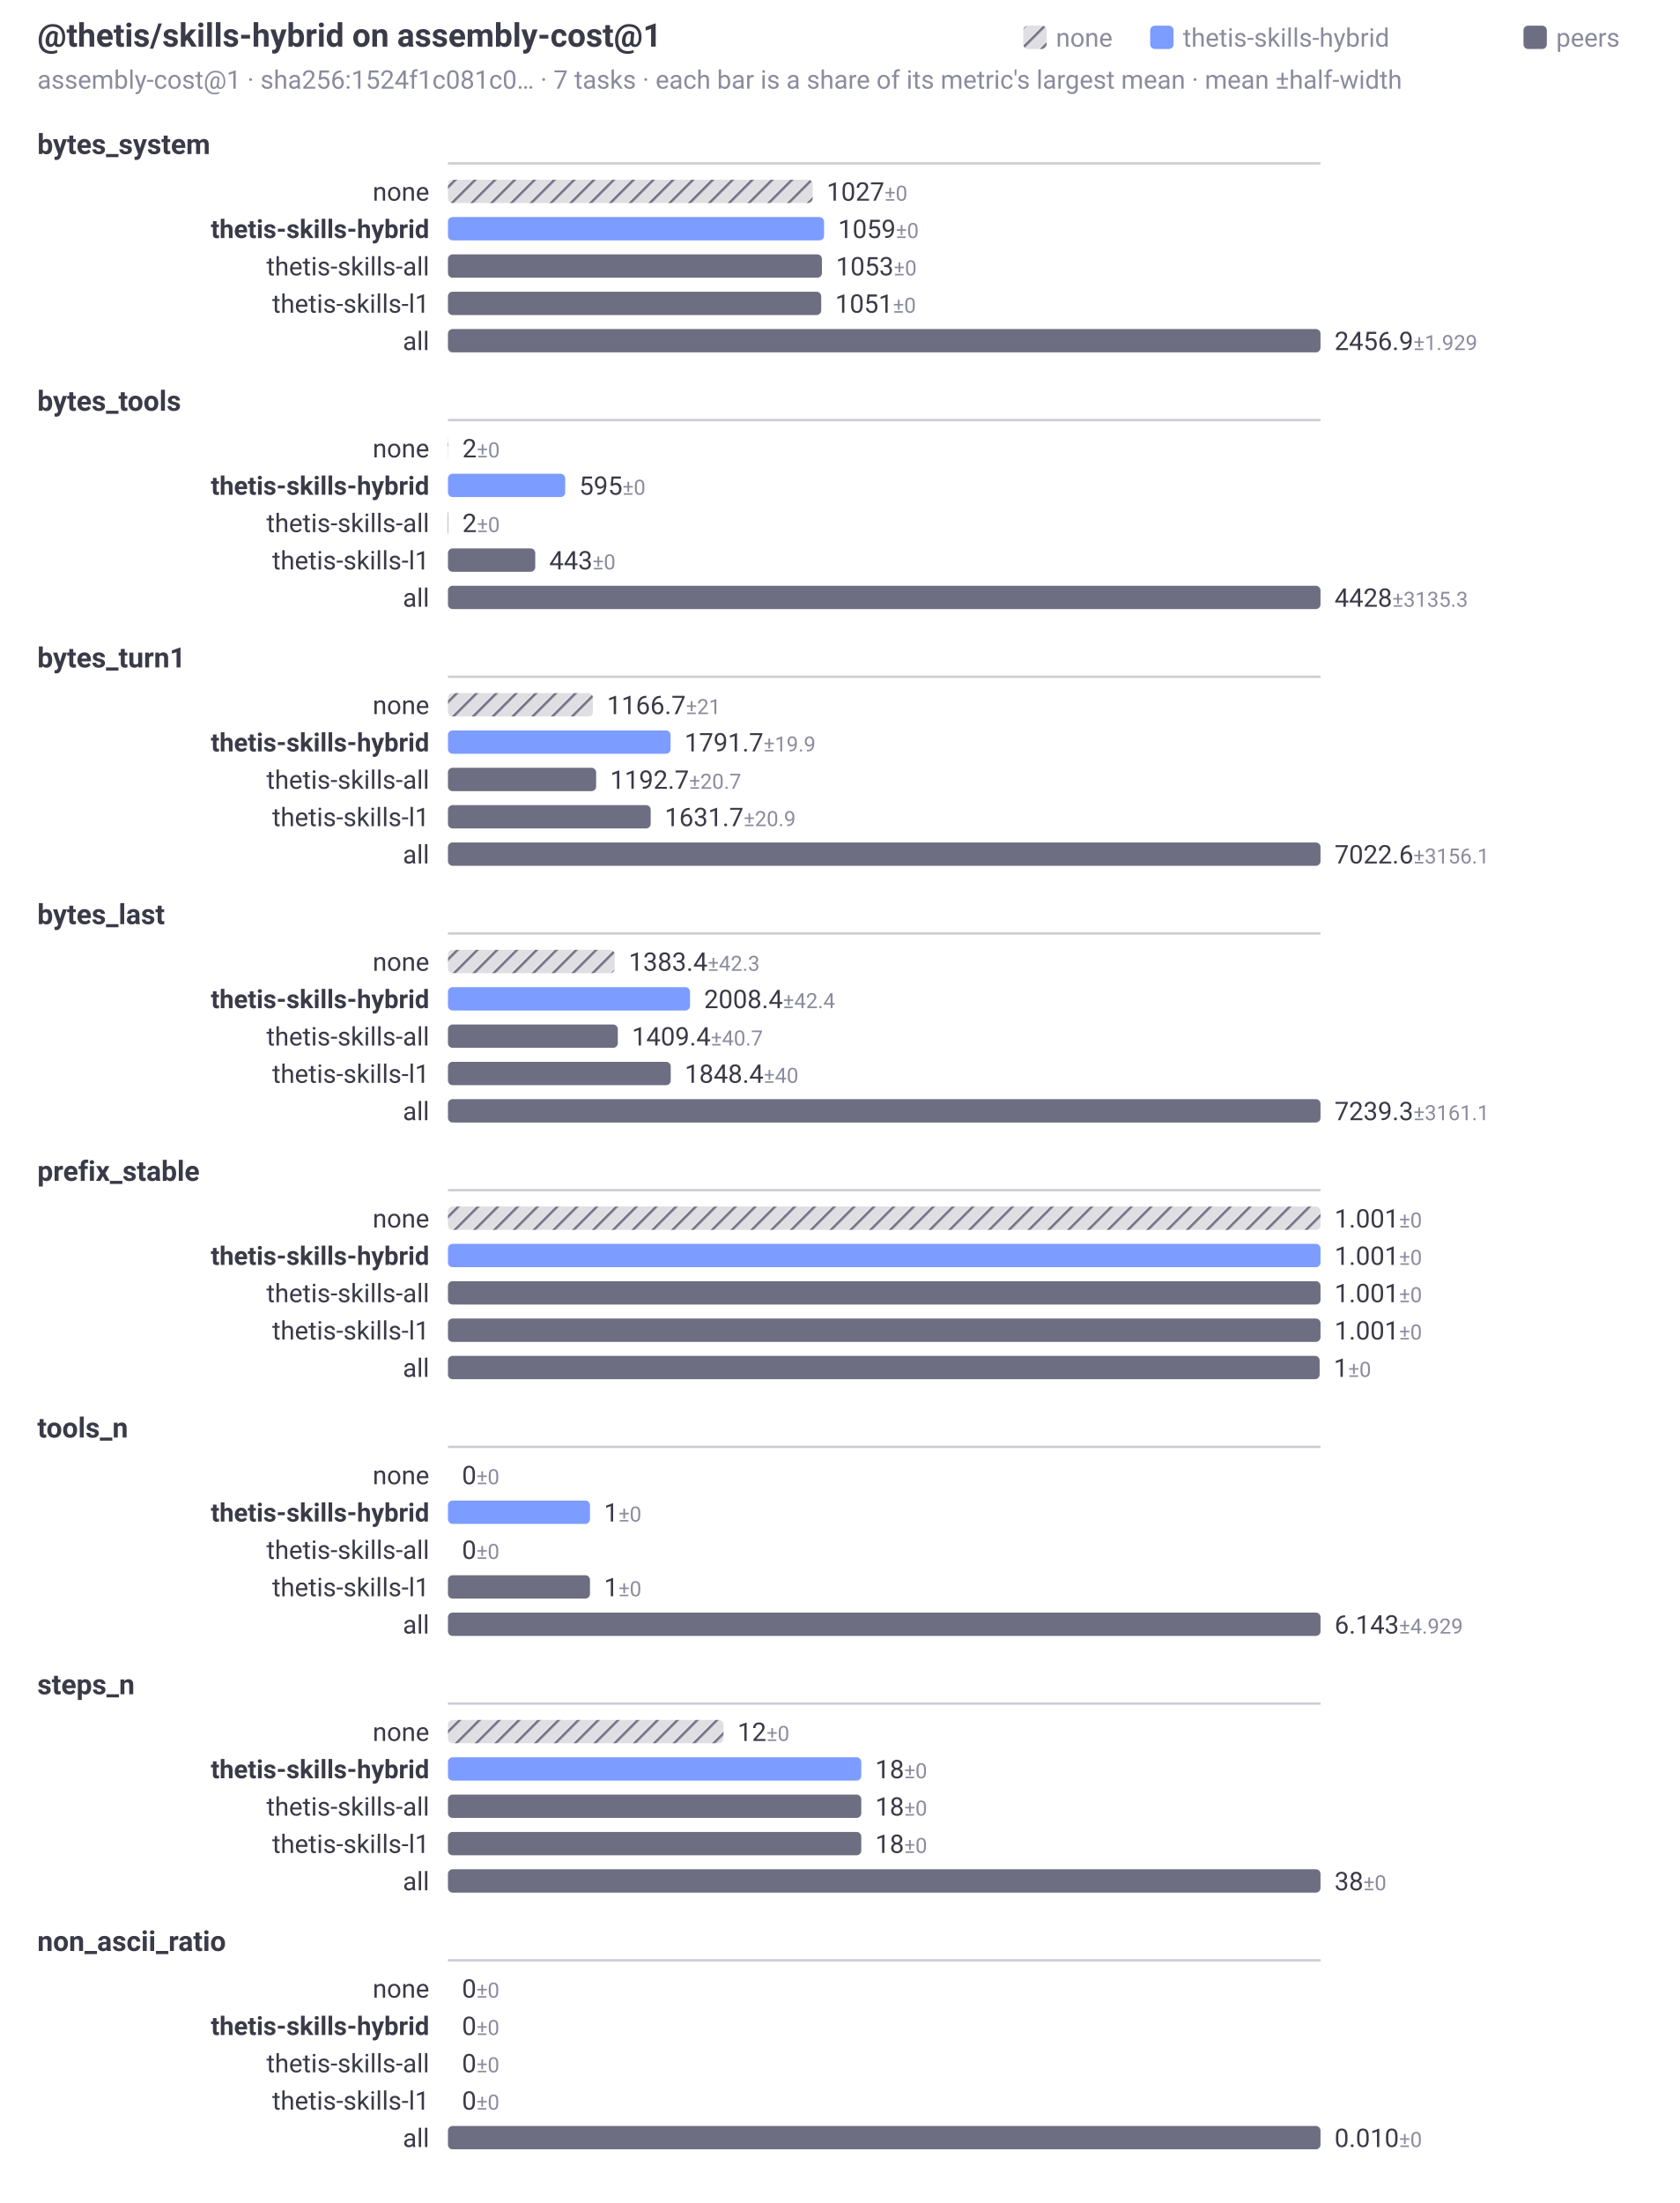
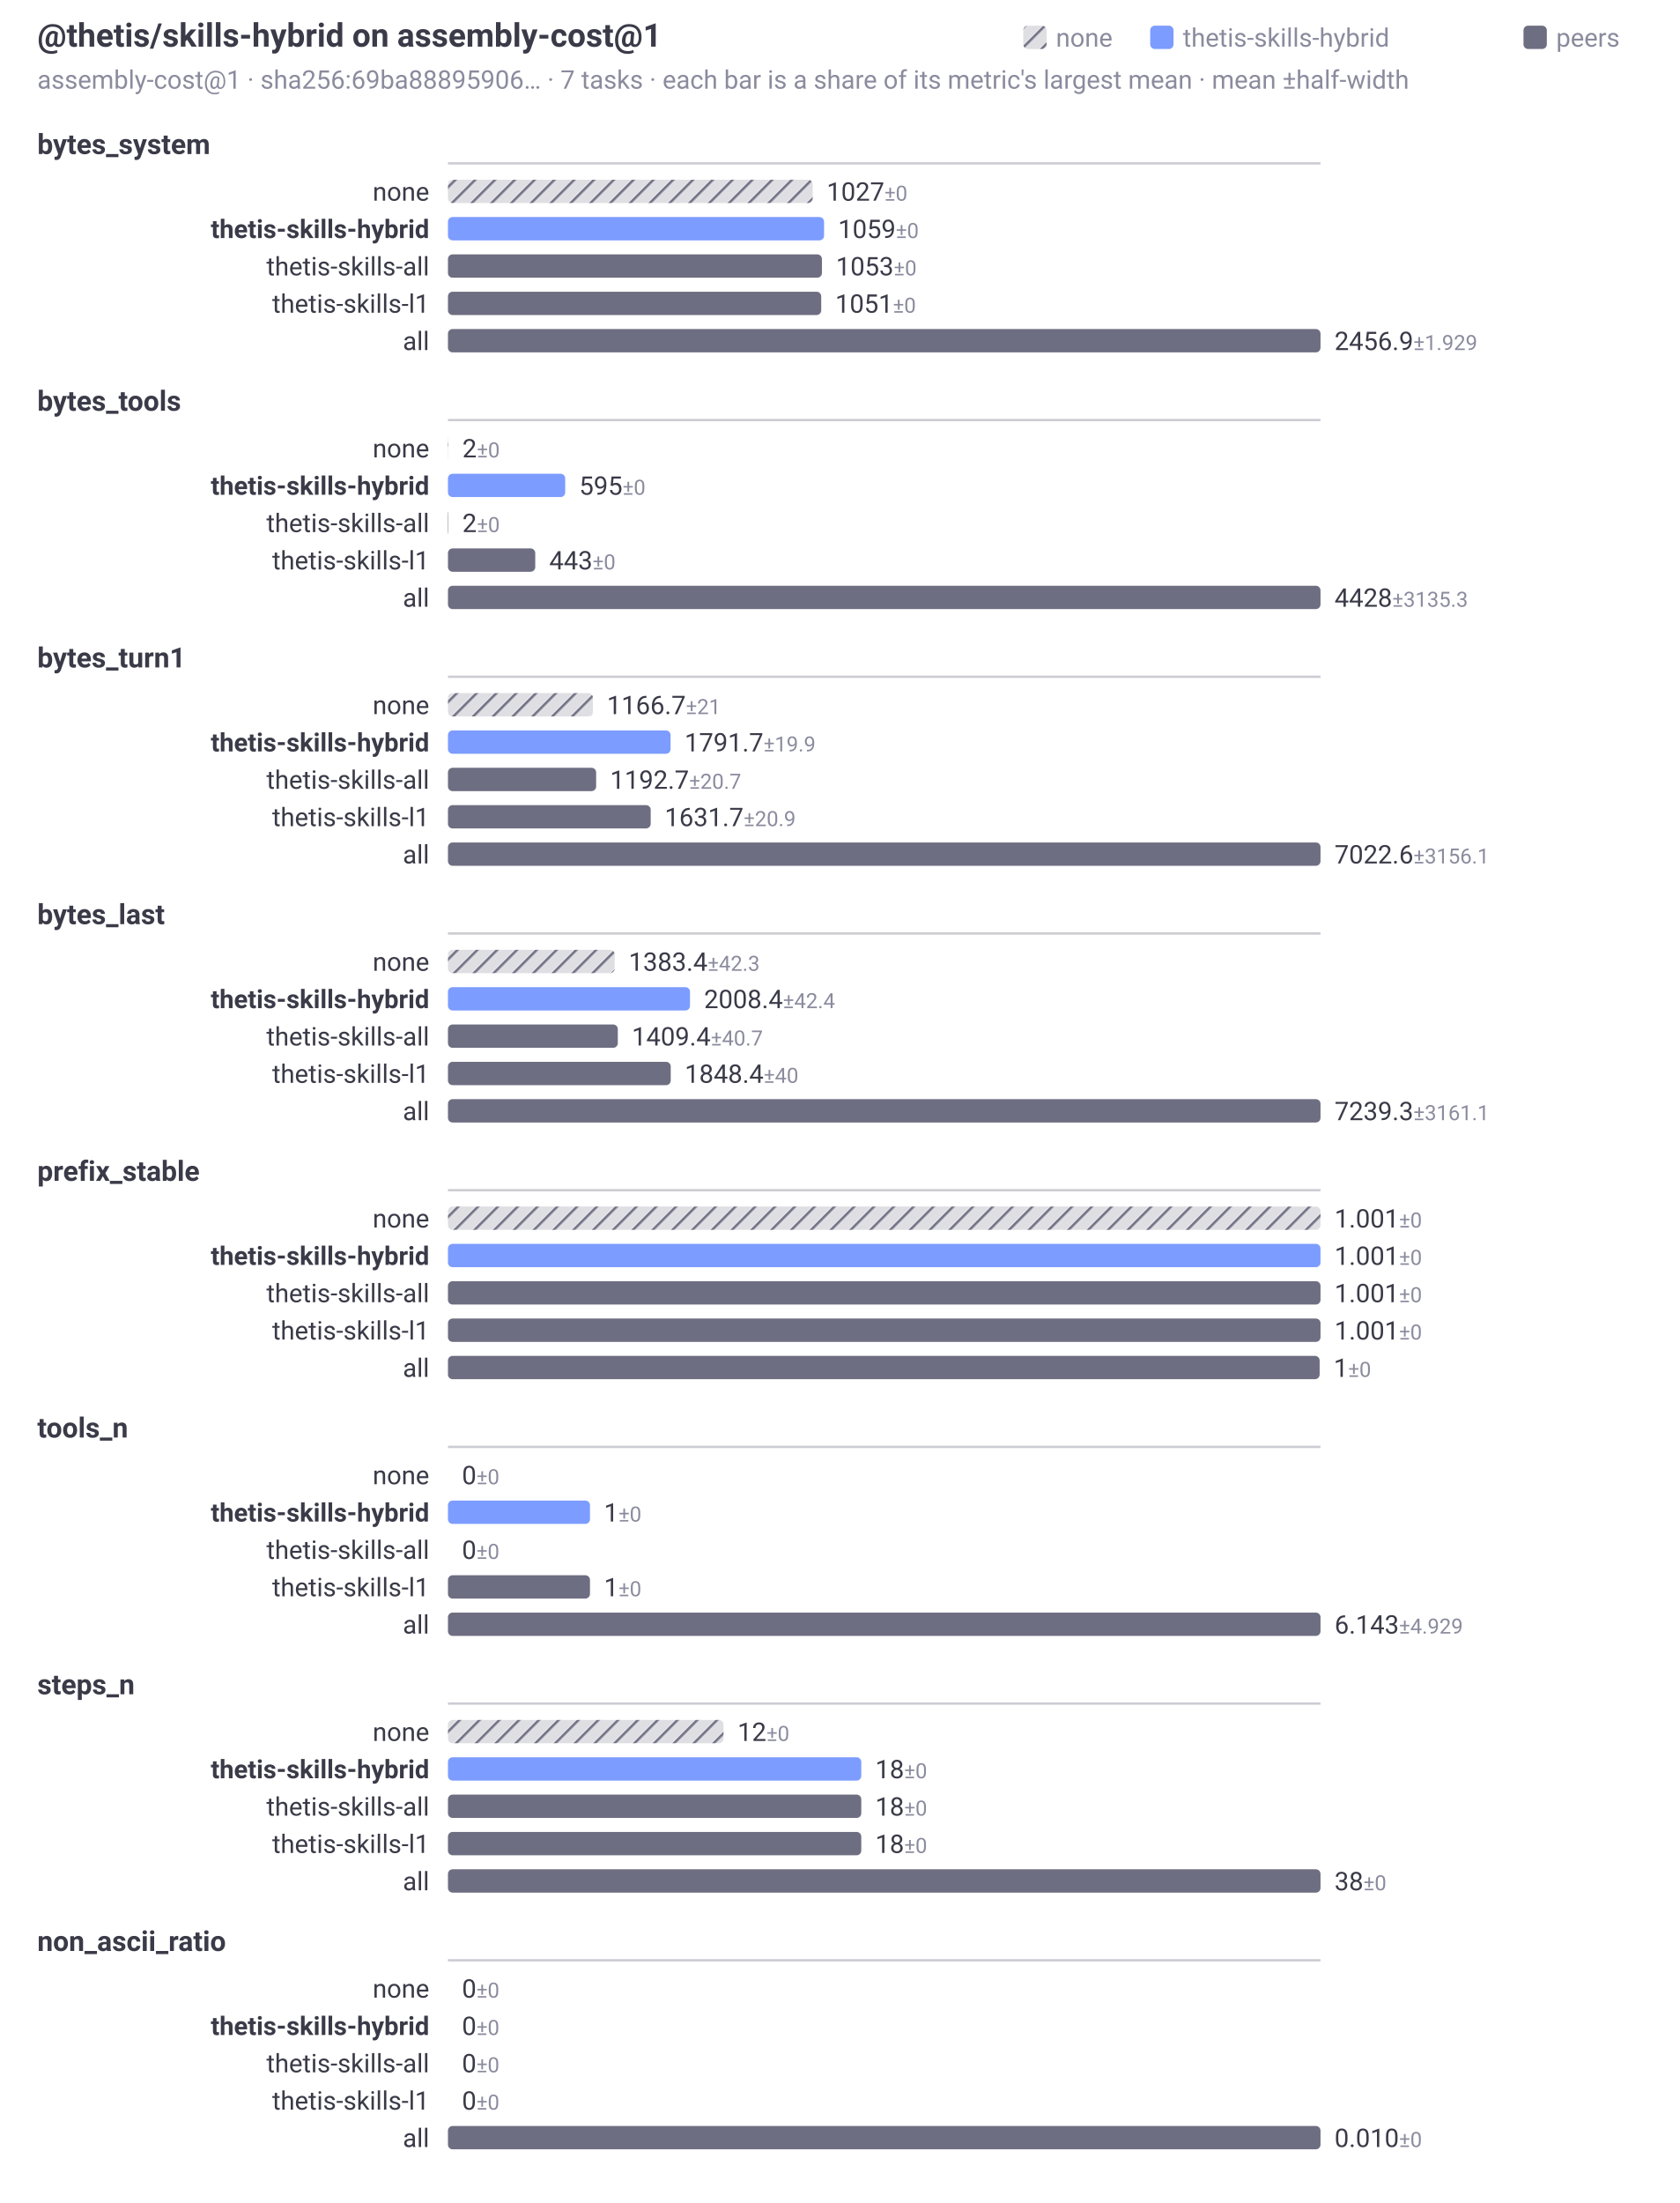
<svg xmlns="http://www.w3.org/2000/svg" width="720" height="944" viewBox="0 0 720 944" role="img" aria-labelledby="t d" font-family="system-ui, -apple-system, Segoe UI, Roboto, sans-serif">
  <style>.t{fill:#3a3a48}.f{fill:#8b8b9e}@media (prefers-color-scheme:dark){.t{fill:#d2d2dc}.f{fill:#9a9aae}}</style>
  <defs>
    <pattern id="hatch" width="6" height="6" patternUnits="userSpaceOnUse" patternTransform="rotate(45)">
      <rect width="6" height="6" fill="#6e6e82" fill-opacity="0.22" />
      <line x1="0" y1="0" x2="0" y2="6" stroke="#6e6e82" stroke-width="2" />
    </pattern>
  </defs>
  <text class="t" x="16" y="20" font-size="14" font-weight="600">@thetis/skills-hybrid on assembly-cost@1</text>
-   <text class="f" x="16" y="38" font-size="11">assembly-cost@1 · sha256:1524f1c081c0… · 7 tasks · each bar is a share of its metric's largest mean · mean ±half-width</text>
+   <text class="f" x="16" y="38" font-size="11">assembly-cost@1 · sha256:69ba88895906… · 7 tasks · each bar is a share of its metric's largest mean · mean ±half-width</text>
  <rect x="653" y="11" width="10" height="10" rx="2" fill="#6e6e82" />
  <text class="f" x="667" y="20" font-size="11">peers</text>
  <rect x="493" y="11" width="10" height="10" rx="2" fill="#7c9cff" />
  <text class="f" x="507" y="20" font-size="11">thetis-skills-hybrid</text>
  <rect x="438.6" y="11" width="10" height="10" rx="2" fill="url(#hatch)" />
  <text class="f" x="452.6" y="20" font-size="11">none</text>
  <text class="t" x="16" y="66" font-size="12" font-weight="600">bytes_system</text>
  <line x1="192" y1="70" x2="566" y2="70" stroke="#6e6e82" stroke-opacity="0.35" stroke-width="1" />
  <text class="t" x="184" y="86" font-size="11" text-anchor="end">none</text>
  <rect x="192" y="77" width="156.34" height="10" rx="2" fill="url(#hatch)" />
  <text class="t" x="354.34" y="86" font-size="11">1027<tspan class="f" font-size="9"> ±0</tspan>
  </text>
  <text class="t" x="184" y="102" font-size="11" text-anchor="end" font-weight="600">thetis-skills-hybrid</text>
  <rect x="192" y="93" width="161.21" height="10" rx="2" fill="#7c9cff" />
  <text class="t" x="359.21" y="102" font-size="11">1059<tspan class="f" font-size="9"> ±0</tspan>
  </text>
  <text class="t" x="184" y="118" font-size="11" text-anchor="end">thetis-skills-all</text>
  <rect x="192" y="109" width="160.3" height="10" rx="2" fill="#6e6e82" />
  <text class="t" x="358.3" y="118" font-size="11">1053<tspan class="f" font-size="9"> ±0</tspan>
  </text>
  <text class="t" x="184" y="134" font-size="11" text-anchor="end">thetis-skills-l1</text>
  <rect x="192" y="125" width="159.99" height="10" rx="2" fill="#6e6e82" />
  <text class="t" x="357.99" y="134" font-size="11">1051<tspan class="f" font-size="9"> ±0</tspan>
  </text>
  <text class="t" x="184" y="150" font-size="11" text-anchor="end">all</text>
  <rect x="192" y="141" width="374" height="10" rx="2" fill="#6e6e82" />
  <text class="t" x="572" y="150" font-size="11">2456.9<tspan class="f" font-size="9"> ±1.929</tspan>
  </text>
  <text class="t" x="16" y="176" font-size="12" font-weight="600">bytes_tools</text>
  <line x1="192" y1="180" x2="566" y2="180" stroke="#6e6e82" stroke-opacity="0.35" stroke-width="1" />
  <text class="t" x="184" y="196" font-size="11" text-anchor="end">none</text>
  <rect x="192" y="187" width="0.17" height="10" rx="2" fill="url(#hatch)" />
  <text class="t" x="198.17" y="196" font-size="11">2<tspan class="f" font-size="9"> ±0</tspan>
  </text>
  <text class="t" x="184" y="212" font-size="11" text-anchor="end" font-weight="600">thetis-skills-hybrid</text>
  <rect x="192" y="203" width="50.26" height="10" rx="2" fill="#7c9cff" />
  <text class="t" x="248.26" y="212" font-size="11">595<tspan class="f" font-size="9"> ±0</tspan>
  </text>
  <text class="t" x="184" y="228" font-size="11" text-anchor="end">thetis-skills-all</text>
  <rect x="192" y="219" width="0.17" height="10" rx="2" fill="#6e6e82" />
  <text class="t" x="198.17" y="228" font-size="11">2<tspan class="f" font-size="9"> ±0</tspan>
  </text>
  <text class="t" x="184" y="244" font-size="11" text-anchor="end">thetis-skills-l1</text>
  <rect x="192" y="235" width="37.42" height="10" rx="2" fill="#6e6e82" />
  <text class="t" x="235.42" y="244" font-size="11">443<tspan class="f" font-size="9"> ±0</tspan>
  </text>
  <text class="t" x="184" y="260" font-size="11" text-anchor="end">all</text>
  <rect x="192" y="251" width="374" height="10" rx="2" fill="#6e6e82" />
  <text class="t" x="572" y="260" font-size="11">4428<tspan class="f" font-size="9"> ±3135.3</tspan>
  </text>
  <text class="t" x="16" y="286" font-size="12" font-weight="600">bytes_turn1</text>
  <line x1="192" y1="290" x2="566" y2="290" stroke="#6e6e82" stroke-opacity="0.35" stroke-width="1" />
  <text class="t" x="184" y="306" font-size="11" text-anchor="end">none</text>
  <rect x="192" y="297" width="62.14" height="10" rx="2" fill="url(#hatch)" />
  <text class="t" x="260.14" y="306" font-size="11">1166.7<tspan class="f" font-size="9"> ±21</tspan>
  </text>
  <text class="t" x="184" y="322" font-size="11" text-anchor="end" font-weight="600">thetis-skills-hybrid</text>
  <rect x="192" y="313" width="95.42" height="10" rx="2" fill="#7c9cff" />
  <text class="t" x="293.42" y="322" font-size="11">1791.7<tspan class="f" font-size="9"> ±19.9</tspan>
  </text>
  <text class="t" x="184" y="338" font-size="11" text-anchor="end">thetis-skills-all</text>
  <rect x="192" y="329" width="63.52" height="10" rx="2" fill="#6e6e82" />
  <text class="t" x="261.52" y="338" font-size="11">1192.7<tspan class="f" font-size="9"> ±20.7</tspan>
  </text>
  <text class="t" x="184" y="354" font-size="11" text-anchor="end">thetis-skills-l1</text>
  <rect x="192" y="345" width="86.9" height="10" rx="2" fill="#6e6e82" />
  <text class="t" x="284.9" y="354" font-size="11">1631.7<tspan class="f" font-size="9"> ±20.9</tspan>
  </text>
  <text class="t" x="184" y="370" font-size="11" text-anchor="end">all</text>
  <rect x="192" y="361" width="374" height="10" rx="2" fill="#6e6e82" />
  <text class="t" x="572" y="370" font-size="11">7022.6<tspan class="f" font-size="9"> ±3156.1</tspan>
  </text>
  <text class="t" x="16" y="396" font-size="12" font-weight="600">bytes_last</text>
  <line x1="192" y1="400" x2="566" y2="400" stroke="#6e6e82" stroke-opacity="0.35" stroke-width="1" />
  <text class="t" x="184" y="416" font-size="11" text-anchor="end">none</text>
  <rect x="192" y="407" width="71.47" height="10" rx="2" fill="url(#hatch)" />
  <text class="t" x="269.47" y="416" font-size="11">1383.4<tspan class="f" font-size="9"> ±42.3</tspan>
  </text>
  <text class="t" x="184" y="432" font-size="11" text-anchor="end" font-weight="600">thetis-skills-hybrid</text>
  <rect x="192" y="423" width="103.76" height="10" rx="2" fill="#7c9cff" />
  <text class="t" x="301.76" y="432" font-size="11">2008.4<tspan class="f" font-size="9"> ±42.4</tspan>
  </text>
  <text class="t" x="184" y="448" font-size="11" text-anchor="end">thetis-skills-all</text>
  <rect x="192" y="439" width="72.81" height="10" rx="2" fill="#6e6e82" />
  <text class="t" x="270.81" y="448" font-size="11">1409.4<tspan class="f" font-size="9"> ±40.7</tspan>
  </text>
  <text class="t" x="184" y="464" font-size="11" text-anchor="end">thetis-skills-l1</text>
  <rect x="192" y="455" width="95.49" height="10" rx="2" fill="#6e6e82" />
  <text class="t" x="293.49" y="464" font-size="11">1848.4<tspan class="f" font-size="9"> ±40</tspan>
  </text>
  <text class="t" x="184" y="480" font-size="11" text-anchor="end">all</text>
  <rect x="192" y="471" width="374" height="10" rx="2" fill="#6e6e82" />
  <text class="t" x="572" y="480" font-size="11">7239.3<tspan class="f" font-size="9"> ±3161.1</tspan>
  </text>
  <text class="t" x="16" y="506" font-size="12" font-weight="600">prefix_stable</text>
  <line x1="192" y1="510" x2="566" y2="510" stroke="#6e6e82" stroke-opacity="0.35" stroke-width="1" />
  <text class="t" x="184" y="526" font-size="11" text-anchor="end">none</text>
  <rect x="192" y="517" width="374" height="10" rx="2" fill="url(#hatch)" />
  <text class="t" x="572" y="526" font-size="11">1.001<tspan class="f" font-size="9"> ±0</tspan>
  </text>
  <text class="t" x="184" y="542" font-size="11" text-anchor="end" font-weight="600">thetis-skills-hybrid</text>
  <rect x="192" y="533" width="374" height="10" rx="2" fill="#7c9cff" />
  <text class="t" x="572" y="542" font-size="11">1.001<tspan class="f" font-size="9"> ±0</tspan>
  </text>
  <text class="t" x="184" y="558" font-size="11" text-anchor="end">thetis-skills-all</text>
  <rect x="192" y="549" width="374" height="10" rx="2" fill="#6e6e82" />
  <text class="t" x="572" y="558" font-size="11">1.001<tspan class="f" font-size="9"> ±0</tspan>
  </text>
  <text class="t" x="184" y="574" font-size="11" text-anchor="end">thetis-skills-l1</text>
  <rect x="192" y="565" width="374" height="10" rx="2" fill="#6e6e82" />
  <text class="t" x="572" y="574" font-size="11">1.001<tspan class="f" font-size="9"> ±0</tspan>
  </text>
  <text class="t" x="184" y="590" font-size="11" text-anchor="end">all</text>
  <rect x="192" y="581" width="373.63" height="10" rx="2" fill="#6e6e82" />
  <text class="t" x="571.63" y="590" font-size="11">1<tspan class="f" font-size="9"> ±0</tspan>
  </text>
  <text class="t" x="16" y="616" font-size="12" font-weight="600">tools_n</text>
  <line x1="192" y1="620" x2="566" y2="620" stroke="#6e6e82" stroke-opacity="0.35" stroke-width="1" />
  <text class="t" x="184" y="636" font-size="11" text-anchor="end">none</text>
  <rect x="192" y="627" width="0" height="10" rx="2" fill="url(#hatch)" />
  <text class="t" x="198" y="636" font-size="11">0<tspan class="f" font-size="9"> ±0</tspan>
  </text>
  <text class="t" x="184" y="652" font-size="11" text-anchor="end" font-weight="600">thetis-skills-hybrid</text>
  <rect x="192" y="643" width="60.88" height="10" rx="2" fill="#7c9cff" />
  <text class="t" x="258.88" y="652" font-size="11">1<tspan class="f" font-size="9"> ±0</tspan>
  </text>
  <text class="t" x="184" y="668" font-size="11" text-anchor="end">thetis-skills-all</text>
  <rect x="192" y="659" width="0" height="10" rx="2" fill="#6e6e82" />
  <text class="t" x="198" y="668" font-size="11">0<tspan class="f" font-size="9"> ±0</tspan>
  </text>
  <text class="t" x="184" y="684" font-size="11" text-anchor="end">thetis-skills-l1</text>
  <rect x="192" y="675" width="60.88" height="10" rx="2" fill="#6e6e82" />
  <text class="t" x="258.88" y="684" font-size="11">1<tspan class="f" font-size="9"> ±0</tspan>
  </text>
  <text class="t" x="184" y="700" font-size="11" text-anchor="end">all</text>
  <rect x="192" y="691" width="374" height="10" rx="2" fill="#6e6e82" />
  <text class="t" x="572" y="700" font-size="11">6.143<tspan class="f" font-size="9"> ±4.929</tspan>
  </text>
  <text class="t" x="16" y="726" font-size="12" font-weight="600">steps_n</text>
  <line x1="192" y1="730" x2="566" y2="730" stroke="#6e6e82" stroke-opacity="0.35" stroke-width="1" />
  <text class="t" x="184" y="746" font-size="11" text-anchor="end">none</text>
  <rect x="192" y="737" width="118.11" height="10" rx="2" fill="url(#hatch)" />
  <text class="t" x="316.11" y="746" font-size="11">12<tspan class="f" font-size="9"> ±0</tspan>
  </text>
  <text class="t" x="184" y="762" font-size="11" text-anchor="end" font-weight="600">thetis-skills-hybrid</text>
  <rect x="192" y="753" width="177.16" height="10" rx="2" fill="#7c9cff" />
  <text class="t" x="375.16" y="762" font-size="11">18<tspan class="f" font-size="9"> ±0</tspan>
  </text>
  <text class="t" x="184" y="778" font-size="11" text-anchor="end">thetis-skills-all</text>
  <rect x="192" y="769" width="177.16" height="10" rx="2" fill="#6e6e82" />
  <text class="t" x="375.16" y="778" font-size="11">18<tspan class="f" font-size="9"> ±0</tspan>
  </text>
  <text class="t" x="184" y="794" font-size="11" text-anchor="end">thetis-skills-l1</text>
  <rect x="192" y="785" width="177.16" height="10" rx="2" fill="#6e6e82" />
  <text class="t" x="375.16" y="794" font-size="11">18<tspan class="f" font-size="9"> ±0</tspan>
  </text>
  <text class="t" x="184" y="810" font-size="11" text-anchor="end">all</text>
  <rect x="192" y="801" width="374" height="10" rx="2" fill="#6e6e82" />
  <text class="t" x="572" y="810" font-size="11">38<tspan class="f" font-size="9"> ±0</tspan>
  </text>
  <text class="t" x="16" y="836" font-size="12" font-weight="600">non_ascii_ratio</text>
  <line x1="192" y1="840" x2="566" y2="840" stroke="#6e6e82" stroke-opacity="0.35" stroke-width="1" />
  <text class="t" x="184" y="856" font-size="11" text-anchor="end">none</text>
  <rect x="192" y="847" width="0" height="10" rx="2" fill="url(#hatch)" />
  <text class="t" x="198" y="856" font-size="11">0<tspan class="f" font-size="9"> ±0</tspan>
  </text>
  <text class="t" x="184" y="872" font-size="11" text-anchor="end" font-weight="600">thetis-skills-hybrid</text>
  <rect x="192" y="863" width="0" height="10" rx="2" fill="#7c9cff" />
  <text class="t" x="198" y="872" font-size="11">0<tspan class="f" font-size="9"> ±0</tspan>
  </text>
  <text class="t" x="184" y="888" font-size="11" text-anchor="end">thetis-skills-all</text>
  <rect x="192" y="879" width="0" height="10" rx="2" fill="#6e6e82" />
  <text class="t" x="198" y="888" font-size="11">0<tspan class="f" font-size="9"> ±0</tspan>
  </text>
  <text class="t" x="184" y="904" font-size="11" text-anchor="end">thetis-skills-l1</text>
  <rect x="192" y="895" width="0" height="10" rx="2" fill="#6e6e82" />
  <text class="t" x="198" y="904" font-size="11">0<tspan class="f" font-size="9"> ±0</tspan>
  </text>
  <text class="t" x="184" y="920" font-size="11" text-anchor="end">all</text>
  <rect x="192" y="911" width="374" height="10" rx="2" fill="#6e6e82" />
  <text class="t" x="572" y="920" font-size="11">0.010<tspan class="f" font-size="9"> ±0</tspan>
  </text>
</svg>
